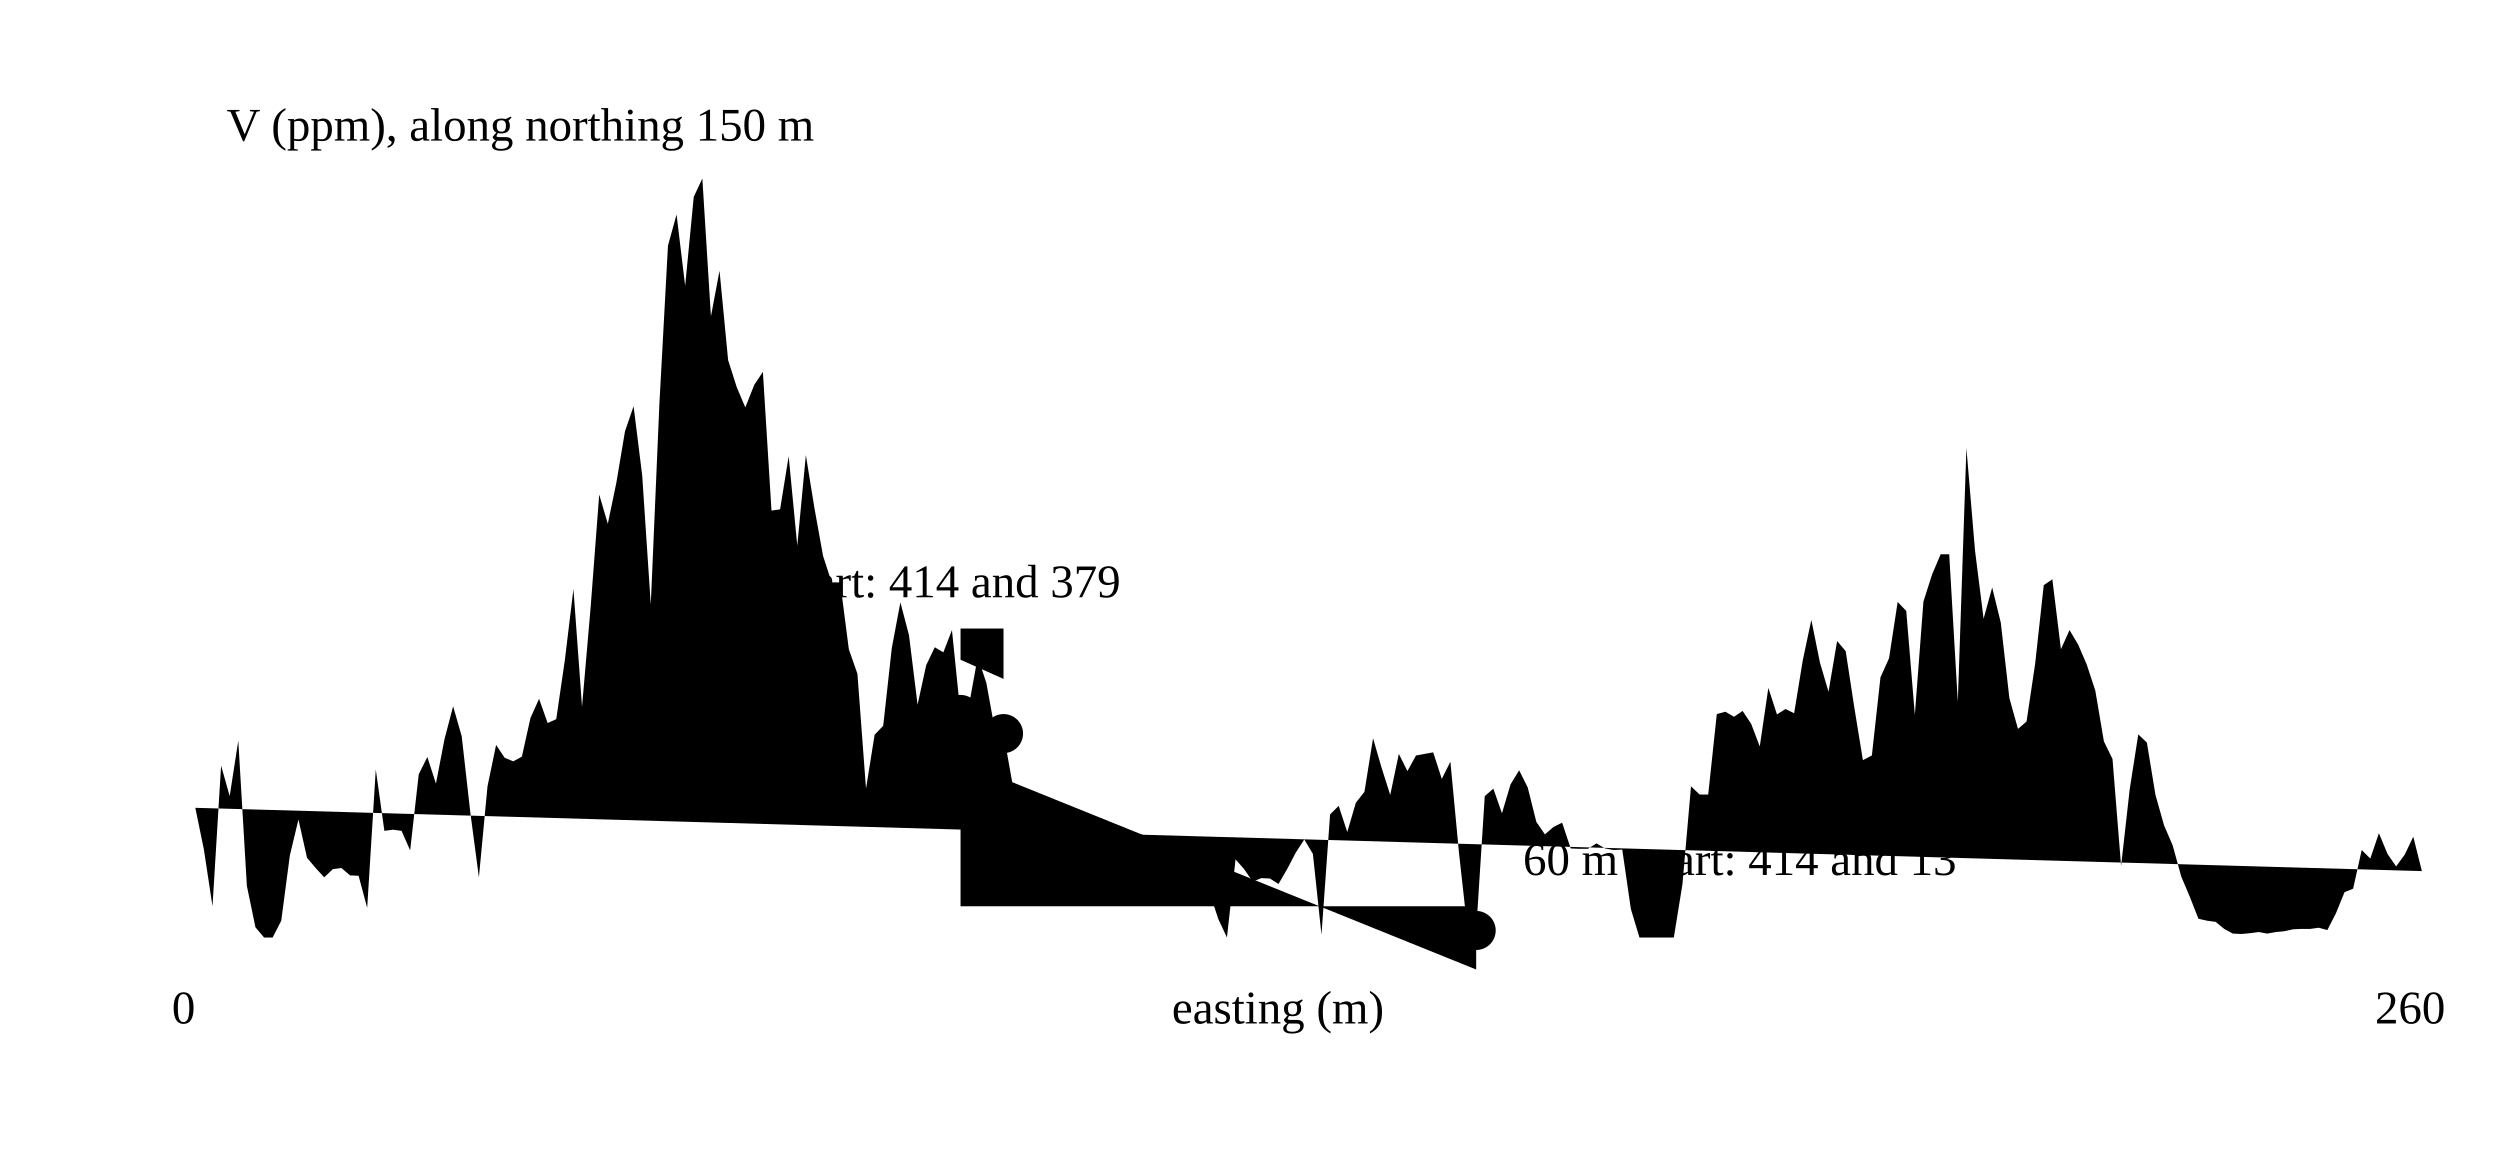
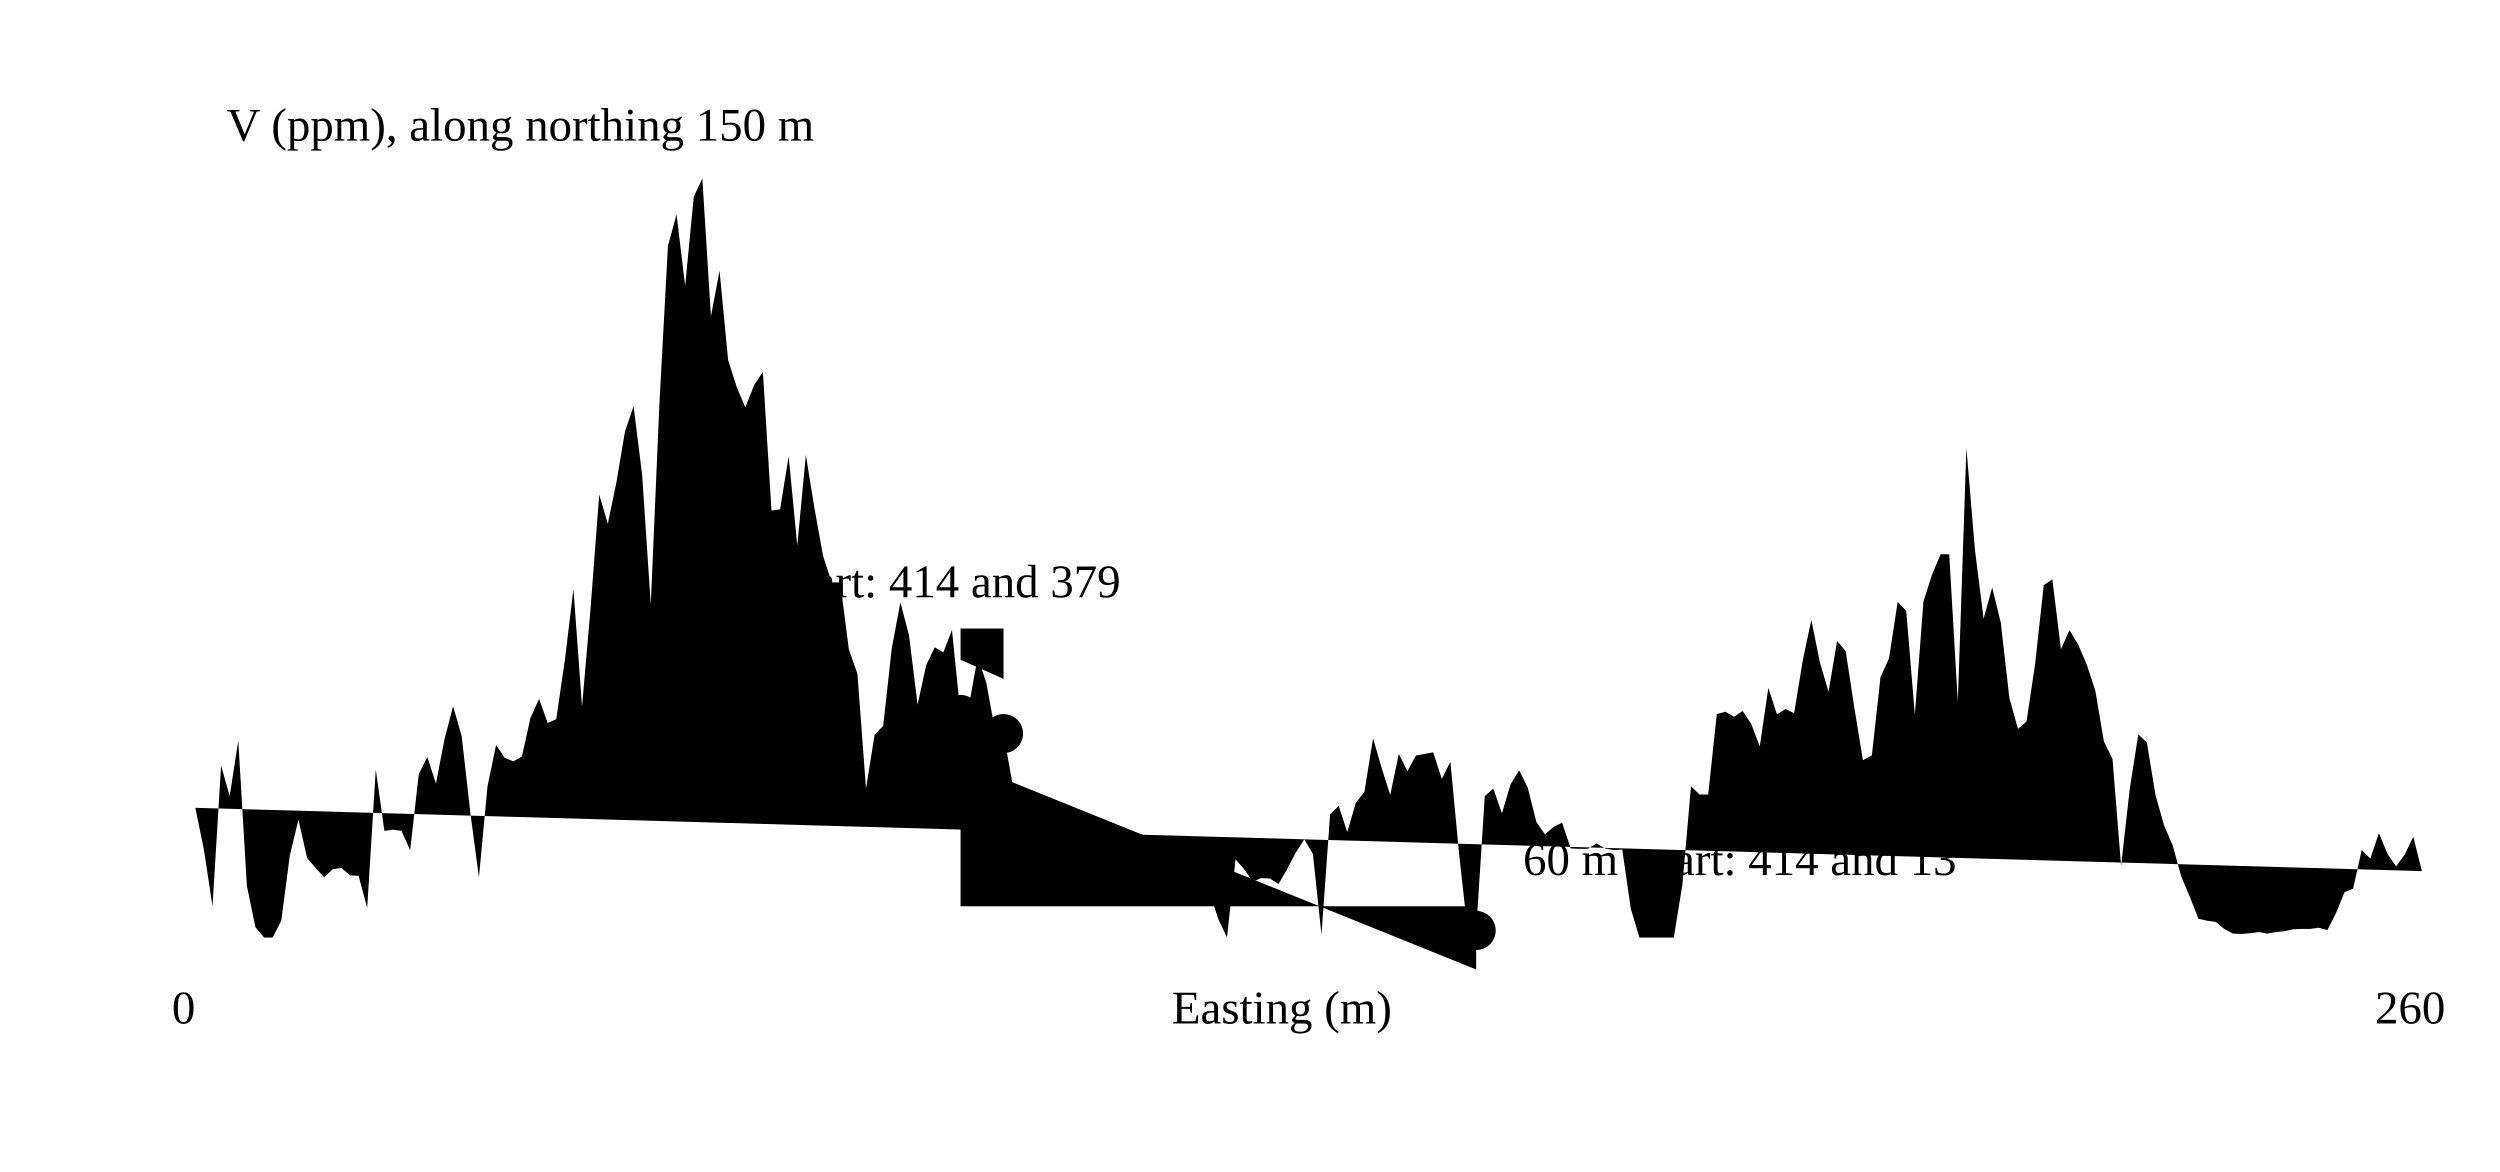
<svg class="bt-svg" viewBox="0 0 640 300" role="img" aria-labelledby="l03-nf-t">
  <line class="s-grid" x1="50" y1="240" x2="620" y2="240" stroke-width="1.5" />
  <line class="s-grid" x1="50" y1="240" x2="50" y2="30" stroke-width="1.5" />
  <polyline class="s-muted none a-draw" pathLength="1" stroke-width="1.2" points="50.0,206.8 52.2,217.5 54.4,232.0 56.6,196.0 58.8,203.8 61.0,189.6 63.2,226.8 65.4,237.4 67.6,240.0 69.8,240.0 72.0,235.7 74.2,219.0 76.4,209.8 78.6,219.6 80.8,222.2 83.0,224.6 85.2,222.5 87.4,222.2 89.6,224.1 91.8,224.2 94.0,232.4 96.2,197.0 98.4,212.7 100.6,212.4 102.8,212.7 105.0,217.7 107.2,198.2 109.4,193.8 111.6,200.6 113.8,189.2 116.0,180.8 118.2,188.5 120.4,208.0 122.6,224.6 124.8,201.3 127.0,190.7 129.2,194.0 131.4,194.9 133.6,193.7 135.8,183.8 138.0,178.9 140.2,185.1 142.4,184.1 144.6,169.0 146.8,150.8 149.0,180.9 151.2,155.5 153.4,126.6 155.6,134.1 157.8,123.5 160.0,110.4 162.2,104.0 164.4,121.7 166.6,154.8 168.8,103.5 171.0,62.9 173.2,54.9 175.4,73.2 177.6,50.4 179.8,45.7 182.0,81.0 184.2,69.3 186.4,92.2 188.6,99.1 190.8,104.3 193.1,98.5 195.3,95.2 197.5,130.7 199.7,130.4 201.9,116.8 204.1,139.7 206.3,116.5 208.5,130.1 210.7,142.3 212.9,149.1 215.1,149.1 217.3,166.2 219.5,172.5 221.7,201.9 223.9,188.1 226.1,185.8 228.3,165.9 230.5,154.2 232.7,162.6 234.9,180.4 237.1,170.3 239.3,165.7 241.5,167.0 243.7,161.3 245.9,182.9 248.1,180.3 250.3,168.2 252.5,174.8 254.7,186.9 256.9,187.8 259.1,200.1 261.3,211.3 263.5,215.7 265.7,216.9 267.9,222.1 270.1,222.1 272.3,222.9 274.5,221.4 276.7,220.5 278.9,221.8 281.1,223.1 283.3,220.9 285.5,223.4 287.7,225.4 289.9,221.8 292.1,220.7 294.3,220.4 296.5,219.6 298.7,220.7 300.9,225.2 303.1,225.3 305.3,224.5 307.5,225.3 309.7,228.6 311.9,235.3 314.1,240.0 316.3,220.0 318.5,222.5 320.7,225.7 322.9,224.8 325.1,224.9 327.3,226.3 329.5,222.5 331.7,218.3 333.9,214.9 336.1,218.6 338.3,239.3 340.5,208.5 342.7,206.3 344.9,213.0 347.1,205.5 349.3,202.7 351.5,189.0 353.7,196.6 355.9,203.5 358.1,193.0 360.3,197.4 362.5,193.4 364.7,193.0 366.9,192.6 369.1,199.4 371.3,195.0 373.5,218.3 375.7,238.2 377.9,238.2 380.1,203.8 382.3,201.9 384.5,208.2 386.7,200.8 388.9,197.2 391.1,201.6 393.3,210.4 395.5,213.6 397.7,211.7 399.9,210.6 402.1,217.2 404.3,217.3 406.5,217.3 408.7,215.9 410.9,217.2 413.1,217.6 415.3,217.5 417.5,232.7 419.7,240.0 421.9,240.0 424.1,240.0 426.3,240.0 428.5,240.0 430.7,226.4 432.9,201.3 435.1,203.4 437.3,203.4 439.5,182.8 441.7,182.2 443.9,183.5 446.1,182.0 448.3,185.3 450.5,191.1 452.7,176.1 454.9,182.9 457.1,181.5 459.3,182.6 461.5,169.1 463.7,158.7 465.9,169.6 468.1,177.1 470.3,164.1 472.5,166.7 474.7,181.1 476.9,194.6 479.2,193.4 481.4,173.4 483.6,168.5 485.8,154.1 488.0,156.4 490.2,183.0 492.4,154.0 494.6,147.1 496.8,141.9 499.0,141.9 501.2,179.7 503.4,114.7 505.6,140.9 507.8,158.4 510.0,150.4 512.2,159.4 514.4,178.7 516.6,186.6 518.8,184.7 521.0,169.9 523.2,149.8 525.4,148.3 527.6,166.2 529.8,161.3 532.0,165.0 534.2,170.1 536.4,176.8 538.6,189.8 540.8,194.3 543.0,221.7 545.2,202.1 547.4,188.0 549.6,190.1 551.8,203.5 554.0,211.3 556.2,216.4 558.4,224.4 560.6,229.6 562.8,235.2 565.0,235.7 567.2,236.0 569.4,237.8 571.6,239.0 573.8,239.1 576.0,238.9 578.2,238.6 580.4,239.0 582.6,238.6 584.8,238.4 587.0,237.9 589.2,237.8 591.4,237.8 593.6,237.5 595.8,238.1 598.0,233.8 600.2,228.4 602.4,227.5 604.6,217.6 606.8,219.8 609.0,213.3 611.2,218.6 613.4,221.8 615.6,218.8 617.8,214.2 620.0,223.0" />
  <circle class="f-night a-pop" style="--d:.9s" cx="245.9" cy="182.9" r="5" />
  <circle class="f-night a-pop" style="--d:1.1s" cx="256.9" cy="187.8" r="5" />
  <circle class="f-ember a-pop" style="--d:1.6s" cx="377.9" cy="238.2" r="5" />
  <path class="s-night none a-fade" style="--d:1.2s" stroke-width="1.5" d="M245.9 168.9 V160.9 H256.9 V173.8" />
  <text class="a-fade" style="--d:1.3s" x="175.9" y="152.9">5 m apart: 414 and 379</text>
  <path class="s-ember none a-fade" style="--d:1.7s" stroke-width="1.5" d="M245.9 194.9 V232.0 H377.9 V248.2" />
  <text class="a-fade" style="--d:1.8s" x="389.9" y="224.0">60 m apart: 414 and 13</text>
-   <text class="small" x="300" y="262">easting (m)</text>
+   <text class="small" x="300" y="262">Easting (m)</text>
  <text class="small" x="44" y="262">0</text>
  <text class="small" x="608" y="262">260</text>
  <text class="small" x="58" y="36">V (ppm), along northing 150 m</text>
</svg>
